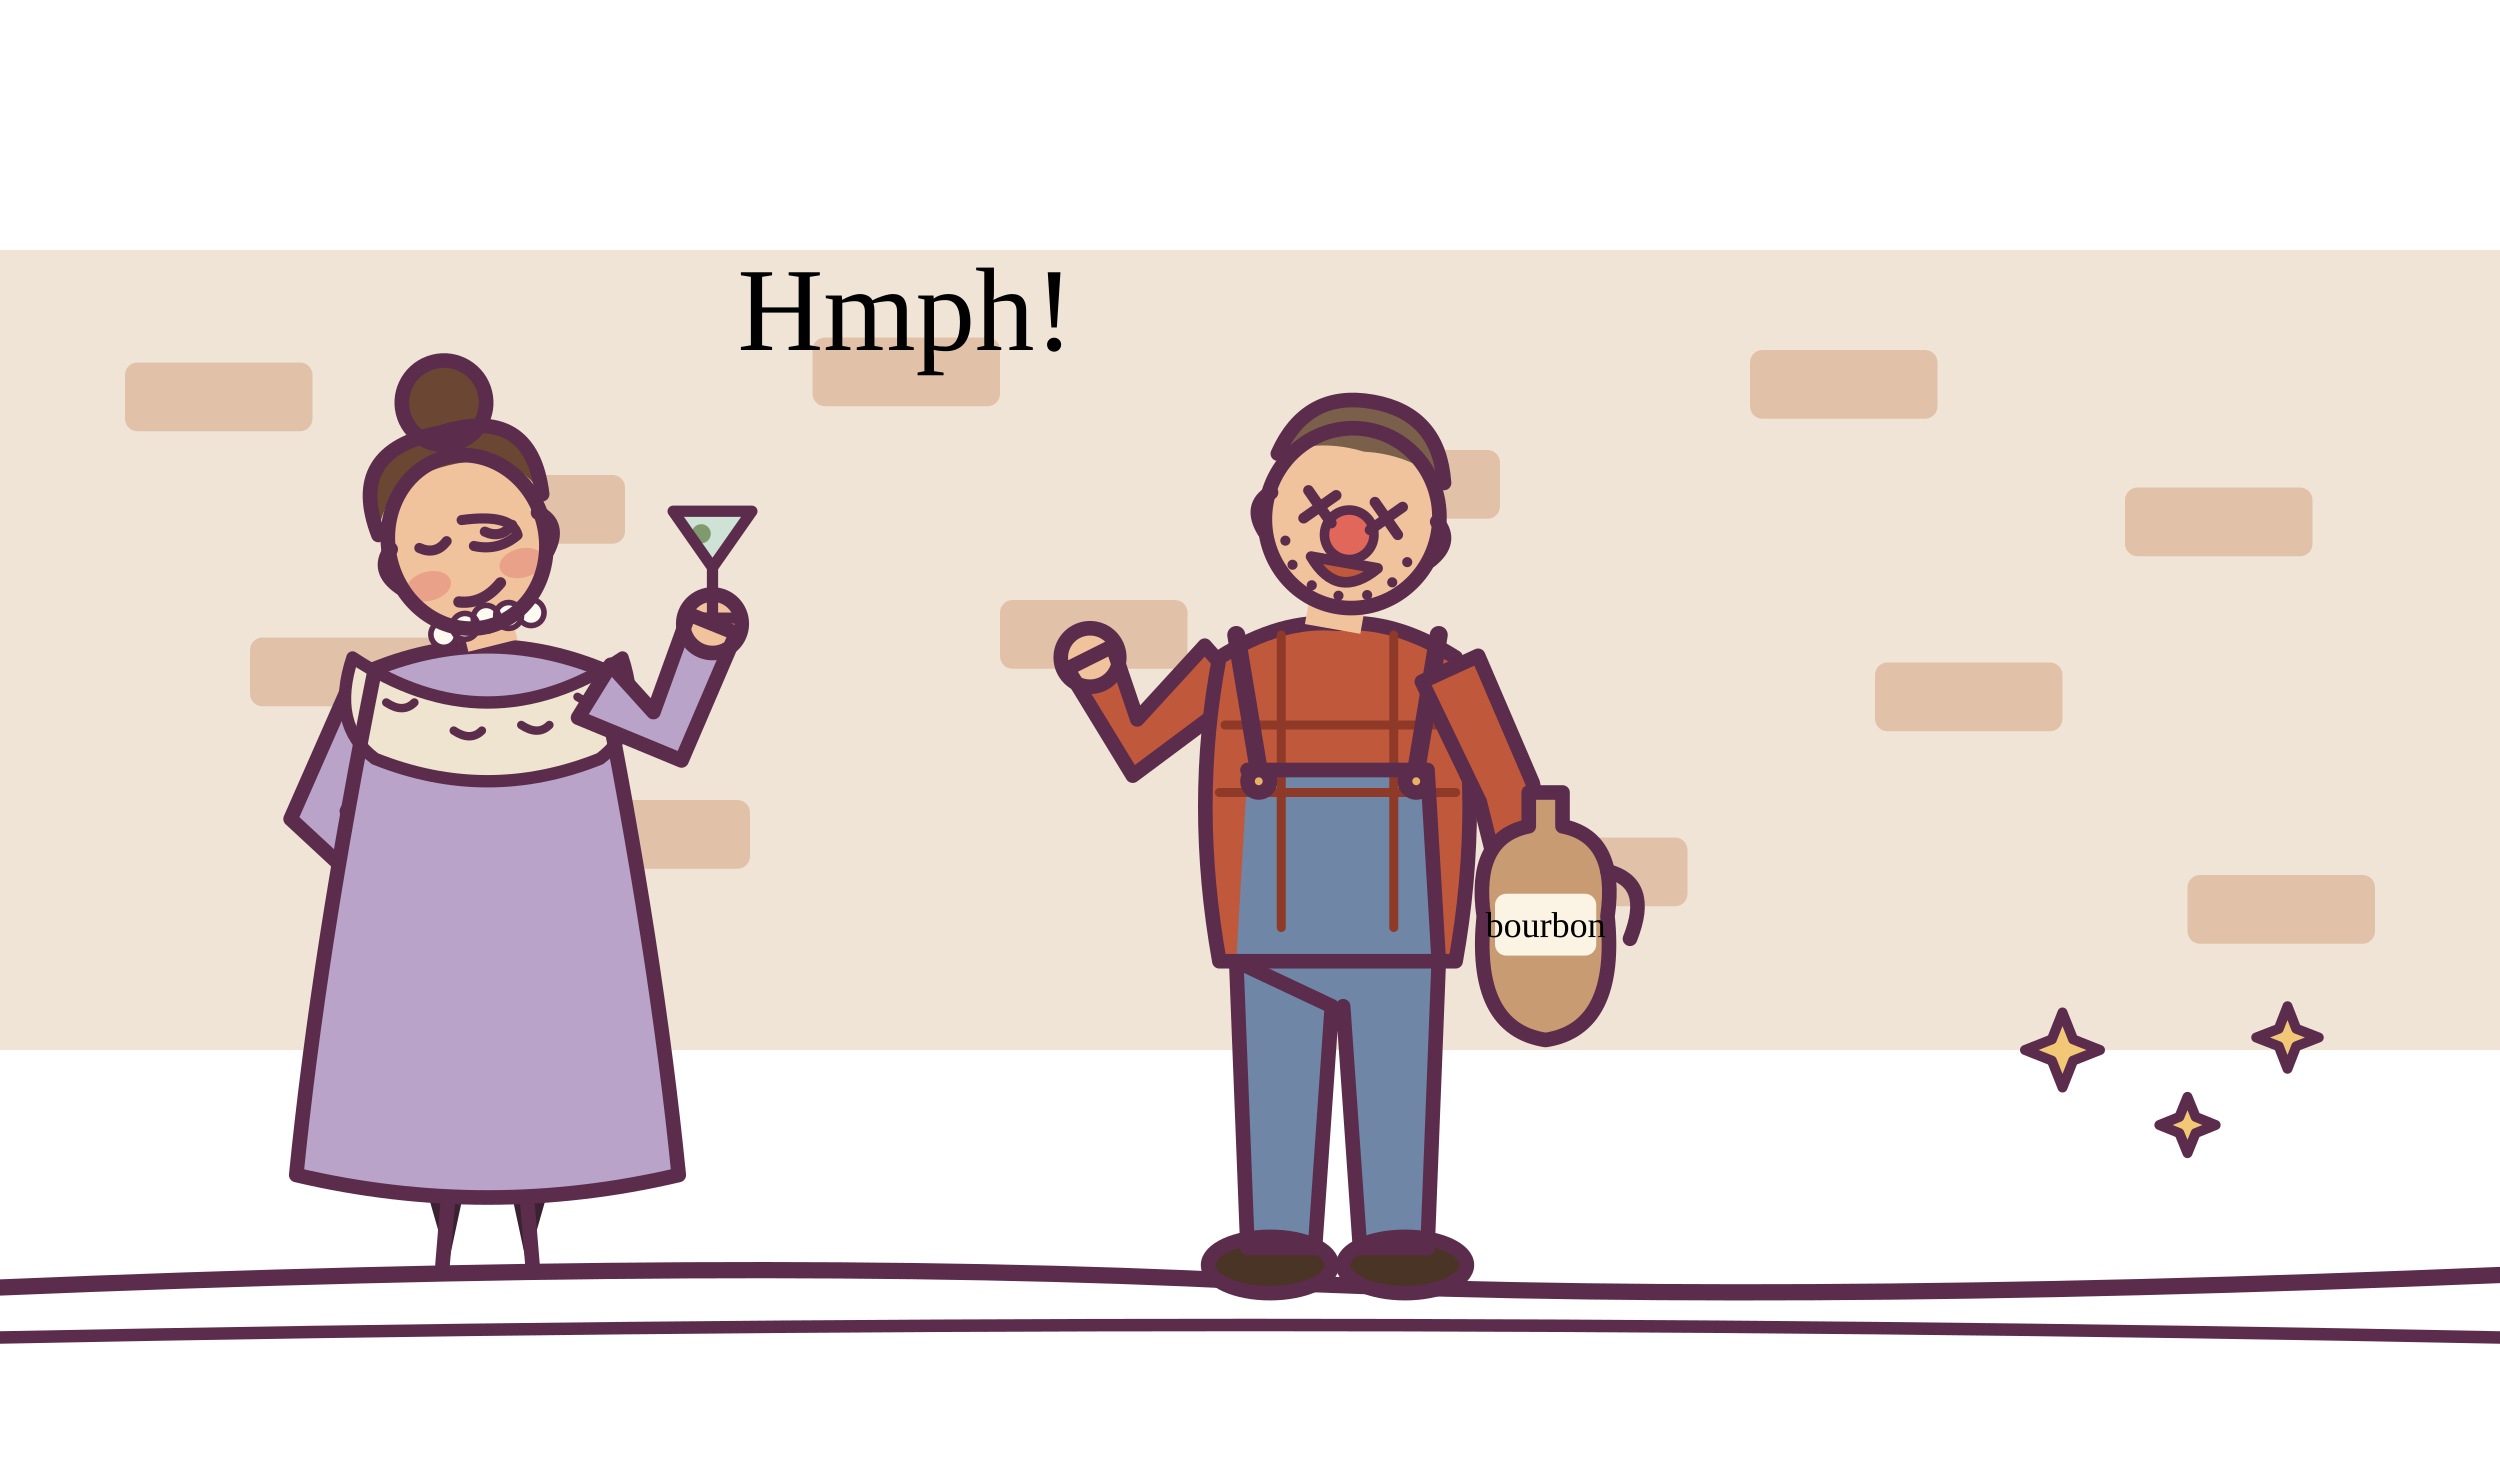
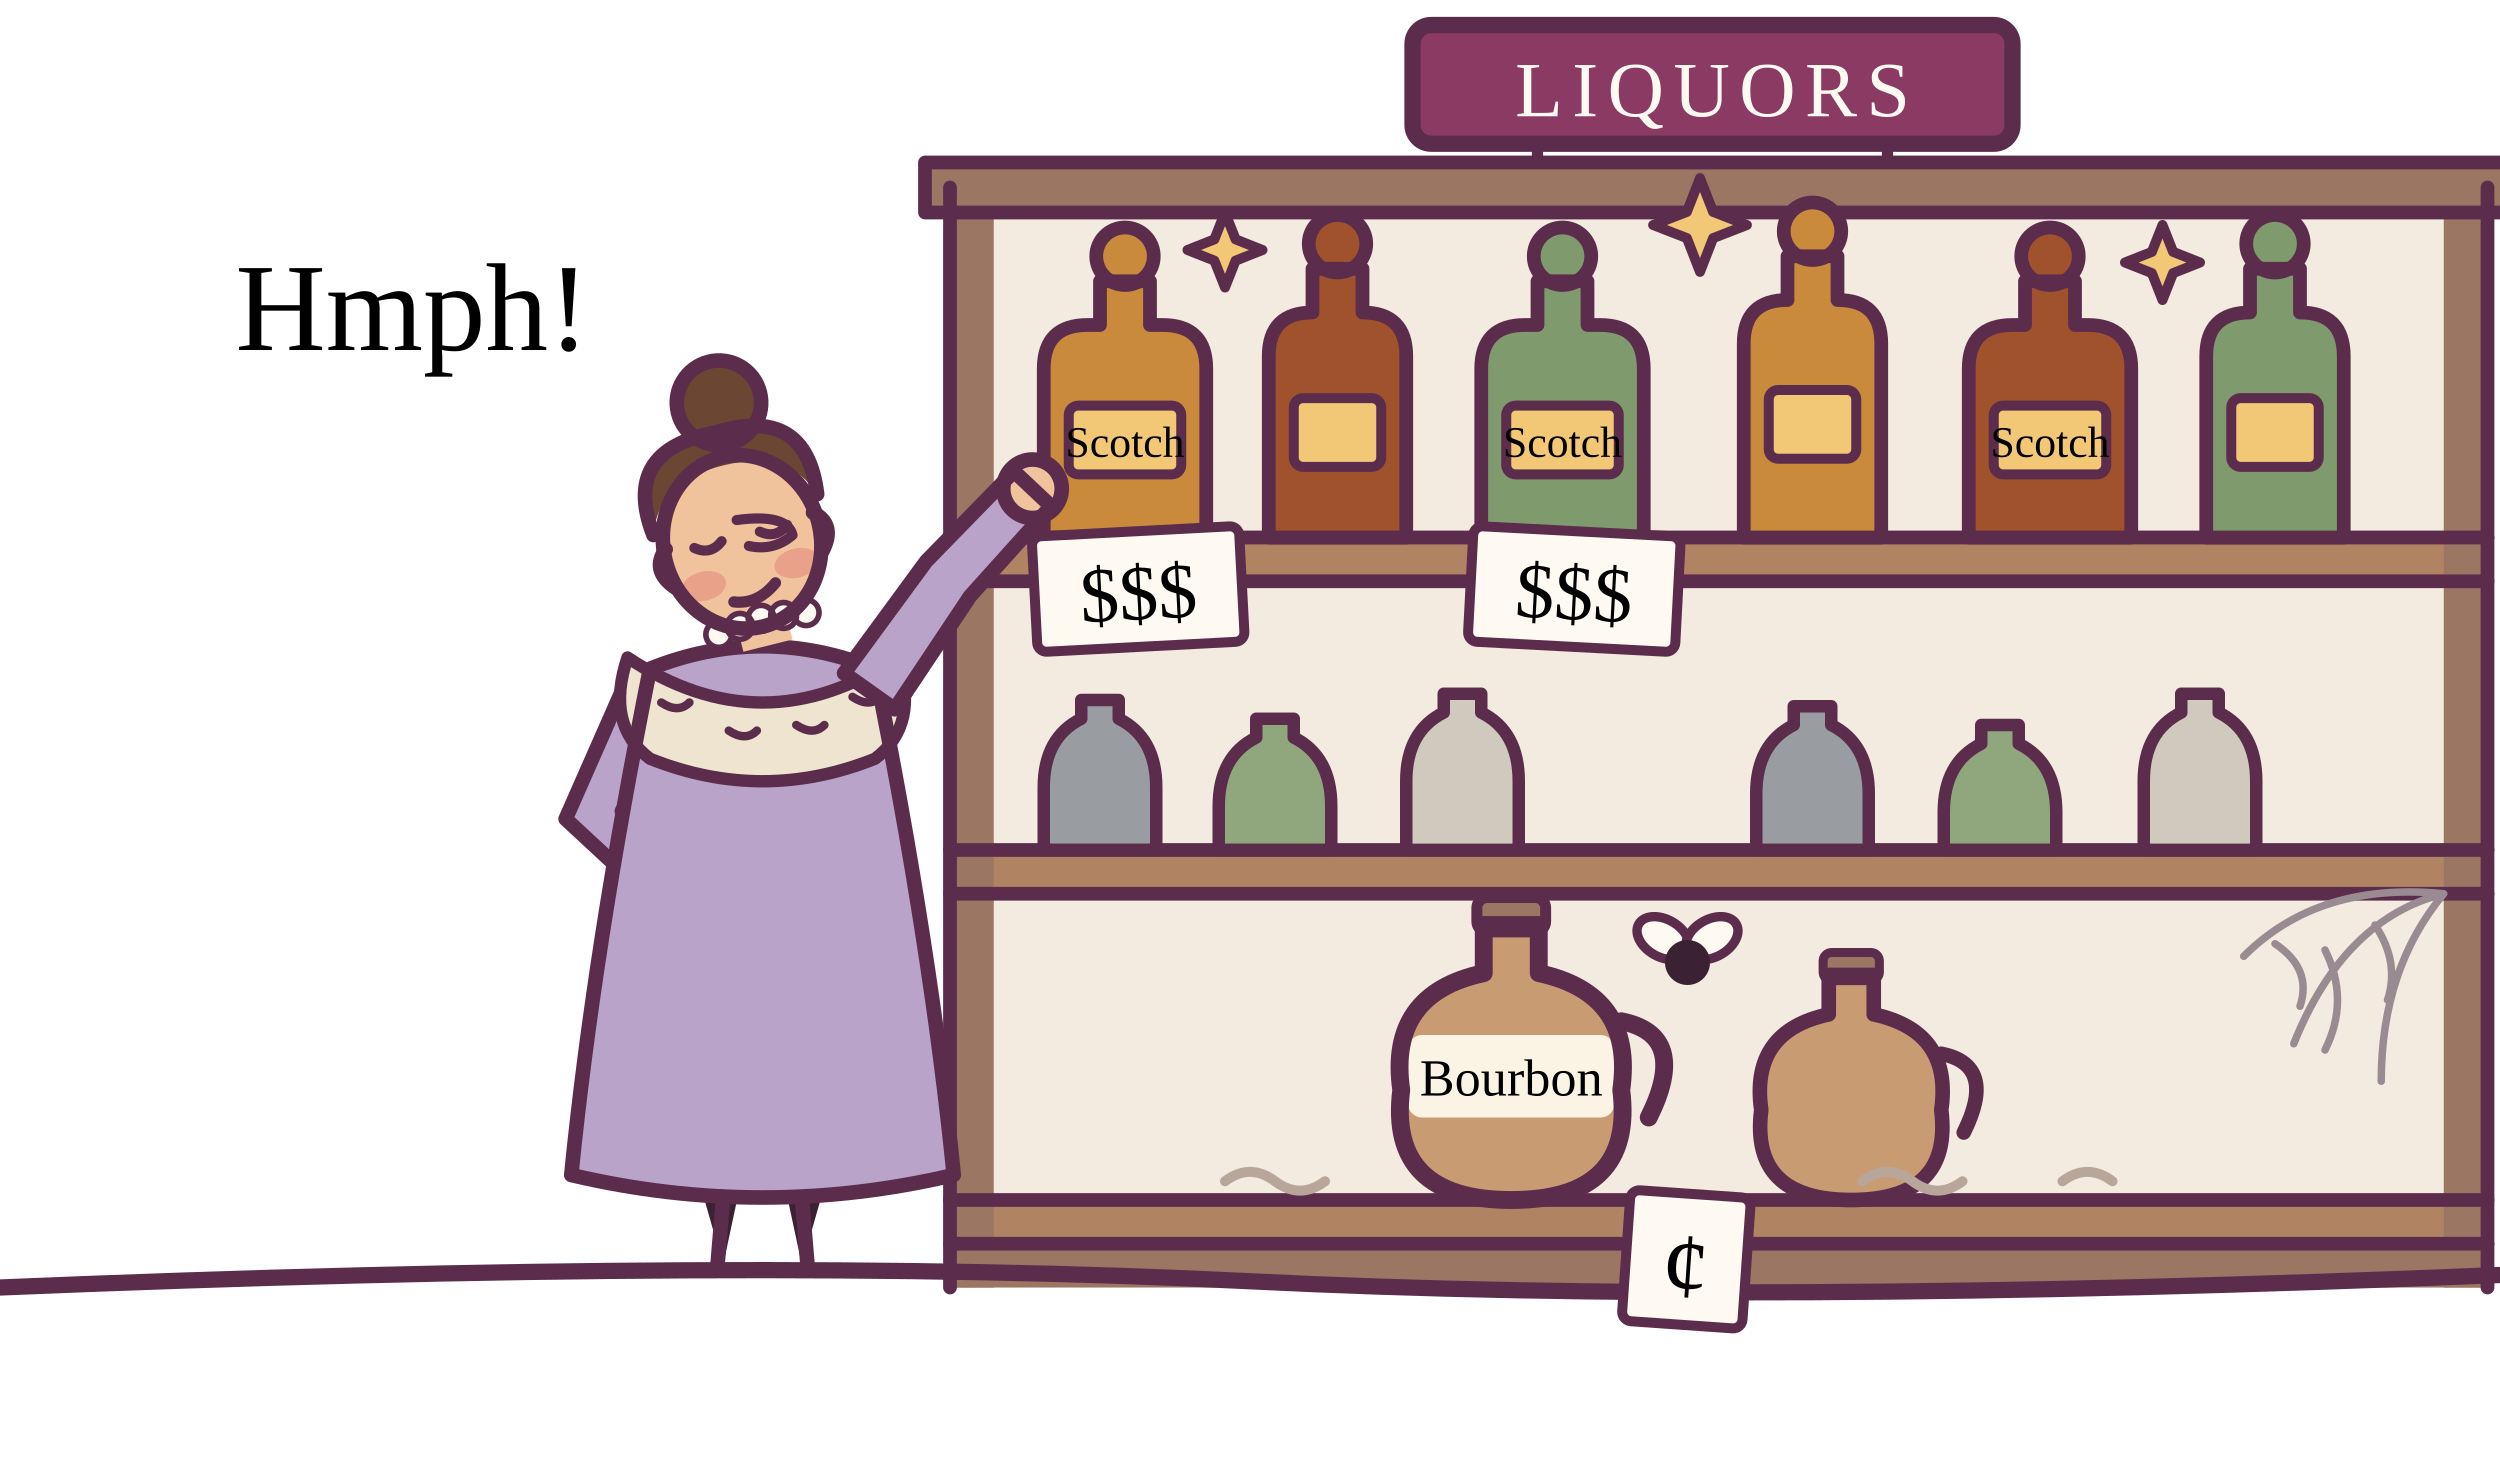
- <svg viewBox="0 0 400 236" role="img" aria-label="A hoity-toity lady with a martini watches a very drunk working man with a jug labeled bourbon stagger into the street and fall over">
-   <g filter="url(#wash)">
-     <rect x="0" y="40" width="400" height="128" fill="#ead8c6" opacity=".7" />
-     <rect x="20" y="58" width="30" height="11" rx="2" fill="#ddb99c" opacity=".8" />
-     <rect x="70" y="76" width="30" height="11" rx="2" fill="#ddb99c" opacity=".8" />
-     <rect x="130" y="54" width="30" height="11" rx="2" fill="#ddb99c" opacity=".8" />
-     <rect x="210" y="72" width="30" height="11" rx="2" fill="#ddb99c" opacity=".8" />
-     <rect x="280" y="56" width="30" height="11" rx="2" fill="#ddb99c" opacity=".8" />
-     <rect x="340" y="78" width="30" height="11" rx="2" fill="#ddb99c" opacity=".8" />
-     <rect x="40" y="102" width="30" height="11" rx="2" fill="#ddb99c" opacity=".8" />
-     <rect x="160" y="96" width="30" height="11" rx="2" fill="#ddb99c" opacity=".8" />
-     <rect x="300" y="106" width="30" height="11" rx="2" fill="#ddb99c" opacity=".8" />
-     <rect x="90" y="128" width="30" height="11" rx="2" fill="#ddb99c" opacity=".8" />
-     <rect x="240" y="134" width="30" height="11" rx="2" fill="#ddb99c" opacity=".8" />
-     <rect x="350" y="140" width="30" height="11" rx="2" fill="#ddb99c" opacity=".8" />
-   </g>
+ <svg viewBox="0 0 400 236" role="img" aria-label="At the liquor store, a hoity-toity lady reaches for the fancy imported Scotch on the top shelf. Down on the bottom shelf, under a cobweb, sit the dusty bourbon jugs, priced in cents, with a fly buzzing around them">
+   <g filter="url(#wash)">
+     <rect x="152" y="30" width="246" height="176" fill="#ead8c6" opacity=".55" />
+     <rect x="148" y="26" width="254" height="8" fill="#9b7663" />
+     <rect x="152" y="86" width="246" height="7" fill="#b08463" />
+     <rect x="152" y="136" width="246" height="7" fill="#b08463" />
+     <rect x="152" y="192" width="246" height="7" fill="#b08463" />
+     <rect x="152" y="199" width="246" height="7" fill="#9b7663" />
+     <rect x="152" y="30" width="7" height="176" fill="#9b7663" />
+     <rect x="391" y="30" width="7" height="176" fill="#9b7663" />
+   </g>
+   <g filter="url(#crayon)" fill="none" stroke="#5b2c4c" stroke-width="2.2" stroke-linecap="round" stroke-linejoin="round">
+     <rect x="148" y="26" width="254" height="8" />
+     <path d="M152 86 H398 M152 93 H398" />
+     <path d="M152 136 H398 M152 143 H398" />
+     <path d="M152 192 H398 M152 199 H398" />
+     <path d="M152 30 V206 M398 30 V206" />
+   </g>
+   <g filter="url(#wash)">
+     <rect x="226" y="4" width="96" height="19" rx="3" fill="#8b3a63" />
+   </g>
+   <g filter="url(#crayon)" fill="none" stroke="#5b2c4c" stroke-width="2.6" stroke-linecap="round" stroke-linejoin="round">
+     <rect x="226" y="4" width="96" height="19" rx="3" />
+     <path d="M246 23 V26 M302 23 V26" stroke-width="1.8" />
+   </g>
+   <text class="letter" x="274" y="18.6" font-size="12.5" text-anchor="middle" style="fill:#fffaf1;letter-spacing:.12em">LIQUORS</text>
  <g filter="url(#crayon)" fill="none" stroke="#5b2c4c" stroke-width="2.6" stroke-linecap="round" stroke-linejoin="round">
    <path d="M0 206 Q120.0 201 200.0 205 T400 204" />
  </g>
-   <g filter="url(#crayon)" fill="none" stroke="#5b2c4c" stroke-width="2" stroke-linecap="round" stroke-linejoin="round">
-     <path d="M0 214 Q200 210 400 214" />
-   </g>
-   <g transform="translate(78 206) scale(0.9 0.9)">
+   <g filter="url(#wash)">
+     <path d="M167 86 V59 Q167 52 174 52 H176 V45 H184 V52 H186 Q193 52 193 59 V86Z" fill="#c98a3c" />
+     <circle cx="180" cy="41" r="4.6" fill="#c98a3c" />
+     <rect x="171" y="64.9" width="18" height="11" rx="1.5" fill="#f2c776" />
+   </g>
+   <g filter="url(#crayon)" fill="none" stroke="#5b2c4c" stroke-width="2.2" stroke-linecap="round" stroke-linejoin="round">
+     <path d="M167 86 V59 Q167 52 174 52 H176 V45 H184 V52 H186 Q193 52 193 59 V86Z" />
+     <circle cx="180" cy="41" r="4.6" />
+     <rect x="171" y="64.9" width="18" height="11" rx="1.5" stroke-width="1.6" />
+   </g>
+   <text class="letter" x="180" y="73.1" font-size="7" text-anchor="middle">Scotch</text>
+   <g filter="url(#wash)">
+     <path d="M203 86 V57 Q203 50 210 50 H210 V43 H218 V50 H218 Q225 50 225 57 V86Z" fill="#a0522d" />
+     <circle cx="214" cy="39" r="4.6" fill="#a0522d" />
+     <rect x="207" y="63.7" width="14" height="11" rx="1.5" fill="#f2c776" />
+   </g>
+   <g filter="url(#crayon)" fill="none" stroke="#5b2c4c" stroke-width="2.2" stroke-linecap="round" stroke-linejoin="round">
+     <path d="M203 86 V57 Q203 50 210 50 H210 V43 H218 V50 H218 Q225 50 225 57 V86Z" />
+     <circle cx="214" cy="39" r="4.6" />
+     <rect x="207" y="63.7" width="14" height="11" rx="1.5" stroke-width="1.6" />
+   </g>
+   <g filter="url(#wash)">
+     <path d="M237 86 V59 Q237 52 244 52 H246 V45 H254 V52 H256 Q263 52 263 59 V86Z" fill="#7f9a6c" />
+     <circle cx="250" cy="41" r="4.6" fill="#7f9a6c" />
+     <rect x="241" y="64.9" width="18" height="11" rx="1.5" fill="#f2c776" />
+   </g>
+   <g filter="url(#crayon)" fill="none" stroke="#5b2c4c" stroke-width="2.2" stroke-linecap="round" stroke-linejoin="round">
+     <path d="M237 86 V59 Q237 52 244 52 H246 V45 H254 V52 H256 Q263 52 263 59 V86Z" />
+     <circle cx="250" cy="41" r="4.6" />
+     <rect x="241" y="64.9" width="18" height="11" rx="1.5" stroke-width="1.6" />
+   </g>
+   <text class="letter" x="250" y="73.1" font-size="7" text-anchor="middle">Scotch</text>
+   <g filter="url(#wash)">
+     <path d="M279 86 V55 Q279 48 286 48 H286 V41 H294 V48 H294 Q301 48 301 55 V86Z" fill="#c98a3c" />
+     <circle cx="290" cy="37" r="4.6" fill="#c98a3c" />
+     <rect x="283" y="62.4" width="14" height="11" rx="1.5" fill="#f2c776" />
+   </g>
+   <g filter="url(#crayon)" fill="none" stroke="#5b2c4c" stroke-width="2.2" stroke-linecap="round" stroke-linejoin="round">
+     <path d="M279 86 V55 Q279 48 286 48 H286 V41 H294 V48 H294 Q301 48 301 55 V86Z" />
+     <circle cx="290" cy="37" r="4.6" />
+     <rect x="283" y="62.4" width="14" height="11" rx="1.5" stroke-width="1.6" />
+   </g>
+   <g filter="url(#wash)">
+     <path d="M315 86 V59 Q315 52 322 52 H324 V45 H332 V52 H334 Q341 52 341 59 V86Z" fill="#a0522d" />
+     <circle cx="328" cy="41" r="4.6" fill="#a0522d" />
+     <rect x="319" y="64.9" width="18" height="11" rx="1.5" fill="#f2c776" />
+   </g>
+   <g filter="url(#crayon)" fill="none" stroke="#5b2c4c" stroke-width="2.2" stroke-linecap="round" stroke-linejoin="round">
+     <path d="M315 86 V59 Q315 52 322 52 H324 V45 H332 V52 H334 Q341 52 341 59 V86Z" />
+     <circle cx="328" cy="41" r="4.6" />
+     <rect x="319" y="64.9" width="18" height="11" rx="1.5" stroke-width="1.6" />
+   </g>
+   <text class="letter" x="328" y="73.1" font-size="7" text-anchor="middle">Scotch</text>
+   <g filter="url(#wash)">
+     <path d="M353 86 V57 Q353 50 360 50 H360 V43 H368 V50 H368 Q375 50 375 57 V86Z" fill="#7f9a6c" />
+     <circle cx="364" cy="39" r="4.6" fill="#7f9a6c" />
+     <rect x="357" y="63.7" width="14" height="11" rx="1.5" fill="#f2c776" />
+   </g>
+   <g filter="url(#crayon)" fill="none" stroke="#5b2c4c" stroke-width="2.2" stroke-linecap="round" stroke-linejoin="round">
+     <path d="M353 86 V57 Q353 50 360 50 H360 V43 H368 V50 H368 Q375 50 375 57 V86Z" />
+     <circle cx="364" cy="39" r="4.6" />
+     <rect x="357" y="63.7" width="14" height="11" rx="1.5" stroke-width="1.6" />
+   </g>
+   <g transform="rotate(-3 182 92)">
+     <g filter="url(#wash)">
+       <rect x="165.4" y="85" width="33.2" height="18.5" rx="1.5" fill="#fffaf1" />
+     </g>
+     <g filter="url(#crayon)" fill="none" stroke="#5b2c4c" stroke-width="2.6" stroke-linecap="round" stroke-linejoin="round">
+       <rect x="165.4" y="85" width="33.2" height="18.5" rx="1.5" stroke-width="1.6" />
+     </g>
+     <text class="letter" x="182" y="99.1" font-size="12.5" text-anchor="middle">$$$</text>
+   </g>
+   <g transform="rotate(3 252 92)">
+     <g filter="url(#wash)">
+       <rect x="235.4" y="85" width="33.2" height="18.5" rx="1.5" fill="#fffaf1" />
+     </g>
+     <g filter="url(#crayon)" fill="none" stroke="#5b2c4c" stroke-width="2.6" stroke-linecap="round" stroke-linejoin="round">
+       <rect x="235.4" y="85" width="33.2" height="18.5" rx="1.5" stroke-width="1.6" />
+     </g>
+     <text class="letter" x="252" y="99.1" font-size="12.5" text-anchor="middle">$$$</text>
+   </g>
+   <g class="twinkle" style="transform-origin:196px 40px">
+     <path d="M196 34 L197.7 38.3 L202 40 L197.7 41.7 L196 46 L194.3 41.7 L190 40 L194.3 38.3Z" fill="#f2c776" stroke="#5b2c4c" stroke-width="1.6" stroke-linejoin="round" />
+   </g>
+   <g class="twinkle d2" style="transform-origin:272px 36px">
+     <path d="M272 28.5 L274.1 33.9 L279.5 36 L274.1 38.1 L272 43.5 L269.9 38.1 L264.5 36 L269.9 33.9Z" fill="#f2c776" stroke="#5b2c4c" stroke-width="1.6" stroke-linejoin="round" />
+   </g>
+   <g class="twinkle d3" style="transform-origin:346px 42px">
+     <path d="M346 36 L347.7 40.3 L352 42 L347.7 43.7 L346 48 L344.3 43.7 L340 42 L344.3 40.3Z" fill="#f2c776" stroke="#5b2c4c" stroke-width="1.6" stroke-linejoin="round" />
+   </g>
+   <g filter="url(#wash)">
+     <path d="M167 136 L167 126 Q167 118 173 115 L173 112 L179 112 L179 115 Q185 118 185 126 L185 136Z" fill="#8a8f96" opacity=".85" />
+   </g>
+   <g filter="url(#crayon)" fill="none" stroke="#5b2c4c" stroke-width="2.6" stroke-linecap="round" stroke-linejoin="round">
+     <path d="M167 136 L167 126 Q167 118 173 115 L173 112 L179 112 L179 115 Q185 118 185 126 L185 136Z" stroke-width="2" />
+   </g>
+   <g filter="url(#wash)">
+     <path d="M195 136 L195 129 Q195 121 201 118 L201 115 L207 115 L207 118 Q213 121 213 129 L213 136Z" fill="#7f9a6c" opacity=".85" />
+   </g>
+   <g filter="url(#crayon)" fill="none" stroke="#5b2c4c" stroke-width="2.6" stroke-linecap="round" stroke-linejoin="round">
+     <path d="M195 136 L195 129 Q195 121 201 118 L201 115 L207 115 L207 118 Q213 121 213 129 L213 136Z" stroke-width="2" />
+   </g>
+   <g filter="url(#wash)">
+     <path d="M225 136 L225 125 Q225 117 231 114 L231 111 L237 111 L237 114 Q243 117 243 125 L243 136Z" fill="#c9c3b8" opacity=".85" />
+   </g>
+   <g filter="url(#crayon)" fill="none" stroke="#5b2c4c" stroke-width="2.6" stroke-linecap="round" stroke-linejoin="round">
+     <path d="M225 136 L225 125 Q225 117 231 114 L231 111 L237 111 L237 114 Q243 117 243 125 L243 136Z" stroke-width="2" />
+   </g>
+   <g filter="url(#wash)">
+     <path d="M281 136 L281 127 Q281 119 287 116 L287 113 L293 113 L293 116 Q299 119 299 127 L299 136Z" fill="#8a8f96" opacity=".85" />
+   </g>
+   <g filter="url(#crayon)" fill="none" stroke="#5b2c4c" stroke-width="2.6" stroke-linecap="round" stroke-linejoin="round">
+     <path d="M281 136 L281 127 Q281 119 287 116 L287 113 L293 113 L293 116 Q299 119 299 127 L299 136Z" stroke-width="2" />
+   </g>
+   <g filter="url(#wash)">
+     <path d="M311 136 L311 130 Q311 122 317 119 L317 116 L323 116 L323 119 Q329 122 329 130 L329 136Z" fill="#7f9a6c" opacity=".85" />
+   </g>
+   <g filter="url(#crayon)" fill="none" stroke="#5b2c4c" stroke-width="2.6" stroke-linecap="round" stroke-linejoin="round">
+     <path d="M311 136 L311 130 Q311 122 317 119 L317 116 L323 116 L323 119 Q329 122 329 130 L329 136Z" stroke-width="2" />
+   </g>
+   <g filter="url(#wash)">
+     <path d="M343 136 L343 125 Q343 117 349 114 L349 111 L355 111 L355 114 Q361 117 361 125 L361 136Z" fill="#c9c3b8" opacity=".85" />
+   </g>
+   <g filter="url(#crayon)" fill="none" stroke="#5b2c4c" stroke-width="2.6" stroke-linecap="round" stroke-linejoin="round">
+     <path d="M343 136 L343 125 Q343 117 349 114 L349 111 L355 111 L355 114 Q361 117 361 125 L361 136Z" stroke-width="2" />
+   </g>
+   <g transform="translate(244 192) scale(1.1)">
+     <g filter="url(#wash)">
+       <path d="M-18 -16 Q-20 -30 -6 -33 L-6 -40 L2 -40 L2 -33 Q16 -30 14 -16 Q16 0 -2 0 Q-20 0 -18 -16Z" fill="#c99b72" />
+       <rect x="-7" y="-44" width="10" height="5" rx="1.5" fill="#9b7663" />
+       <rect x="-17" y="-24" width="30" height="12" rx="2" fill="#fbf3e3" />
+     </g>
+     <g filter="url(#crayon)" fill="none" stroke="#5b2c4c" stroke-width="2.6" stroke-linecap="round" stroke-linejoin="round">
+       <path d="M-18 -16 Q-20 -30 -6 -33 L-6 -40 L2 -40 L2 -33 Q16 -30 14 -16 Q16 0 -2 0 Q-20 0 -18 -16Z" />
+       <path d="M14 -26 q10 2 4 14" />
+       <rect x="-7" y="-44" width="10" height="5" rx="1.5" stroke-width="1.6" />
+     </g>
+     <text class="letter" x="-2" y="-15.2" font-size="7.6" text-anchor="middle">Bourbon</text>
+   </g>
+   <g transform="translate(298 192) scale(0.9)">
+     <g filter="url(#wash)">
+       <path d="M-18 -16 Q-20 -30 -6 -33 L-6 -40 L2 -40 L2 -33 Q16 -30 14 -16 Q16 0 -2 0 Q-20 0 -18 -16Z" fill="#c99b72" />
+       <rect x="-7" y="-44" width="10" height="5" rx="1.5" fill="#9b7663" />
+     </g>
+     <g filter="url(#crayon)" fill="none" stroke="#5b2c4c" stroke-width="2.6" stroke-linecap="round" stroke-linejoin="round">
+       <path d="M-18 -16 Q-20 -30 -6 -33 L-6 -40 L2 -40 L2 -33 Q16 -30 14 -16 Q16 0 -2 0 Q-20 0 -18 -16Z" />
+       <path d="M14 -26 q10 2 4 14" />
+       <rect x="-7" y="-44" width="10" height="5" rx="1.5" stroke-width="1.6" />
+     </g>
+   </g>
+   <g transform="rotate(4 270 198)">
+     <g filter="url(#wash)">
+       <rect x="260.4" y="191" width="19.3" height="21" rx="1.5" fill="#fffaf1" />
+     </g>
+     <g filter="url(#crayon)" fill="none" stroke="#5b2c4c" stroke-width="2.6" stroke-linecap="round" stroke-linejoin="round">
+       <rect x="260.4" y="191" width="19.3" height="21" rx="1.5" stroke-width="1.6" />
+     </g>
+     <text class="letter" x="270" y="207.6" font-size="15" text-anchor="middle">¢</text>
+   </g>
+   <g filter="url(#crayon)" fill="none" stroke="#5b2c4c" stroke-width="2.6" stroke-linecap="round" stroke-linejoin="round">
+     <path d="M391 143 q-16 4 -24 24 M391 143 q-10 12 -10 30 M391 143 q-20 -2 -32 10 M380 148 q4 6 2 12 M372 152 q4 8 0 16 M364 151 q6 4 4 10" stroke="#9a8a92" stroke-width="1.2" />
+   </g>
+   <g filter="url(#crayon)" fill="none" stroke="#5b2c4c" stroke-width="2.6" stroke-linecap="round" stroke-linejoin="round">
+     <path d="M196 189 q4 -3 8 0 q4 3 8 0 M298 189 q4 -3 8 0 q4 3 8 0 M330 189 q4 -3 8 0" stroke="#b9a69a" stroke-width="1.6" />
+   </g>
+   <g transform="translate(270 154) scale(1.5)">
+     <g class="fly-x">
+       <g class="fly-y">
+         <ellipse cx="-2.6" cy="-2.6" rx="3" ry="2" fill="#fffaf1" stroke="#5b2c4c" stroke-width="1" transform="rotate(30 -2.6 -2.6)" />
+         <ellipse cx="2.6" cy="-2.6" rx="3" ry="2" fill="#fffaf1" stroke="#5b2c4c" stroke-width="1" transform="rotate(-30 2.6 -2.6)" />
+         <circle r="2.4" fill="#3b2233" />
+       </g>
+     </g>
+   </g>
+   <g transform="translate(122 206) scale(0.9 0.9)">
    <g>
      <g>
        <g filter="url(#wash)">
          <path d="M-23.9 -108.5 L-35 -83.3 L-17 -66.6 L-11 -73.4 L-25 -84.7 L-14.1 -103.5Z" fill="#b9a3c8" />
          <circle cx="-14" cy="-70" r="5.2" fill="#f0c39d" />
        </g>
        <g filter="url(#boil)" fill="none" stroke="#5b2c4c" stroke-width="2.6" stroke-linecap="round" stroke-linejoin="round">
          <path d="M-23.9 -108.5 L-35 -83.3 L-17 -66.6 L-11 -73.4 L-25 -84.7 L-14.1 -103.5Z" />
          <circle cx="-14" cy="-70" r="5.2" />
        </g>
      </g>
      <g>
        <g filter="url(#wash)">
          <path d="M-7 -4 l-4 -14 h7Z M7 -4 l4 -14 h-7Z" fill="#3b2233" />
          <path d="M-20 -110 Q-30 -60 -34 -20 Q0 -12 34 -20 Q30 -60 20 -110 Q0 -118 -20 -110Z" fill="#b9a3c8" />
          <path d="M-24 -112 Q0 -96 24 -112 Q28 -100 20 -94 Q0 -86 -20 -94 Q-28 -100 -24 -112Z" fill="#efe4cf" />
        </g>
        <g filter="url(#boil)" fill="none" stroke="#5b2c4c" stroke-width="2.6" stroke-linecap="round" stroke-linejoin="round">
          <path d="M-20 -110 Q-30 -60 -34 -20 Q0 -12 34 -20 Q30 -60 20 -110 Q0 -118 -20 -110Z" />
          <path d="M-7 -16 L-8 -4 M7 -16 L8 -4" stroke-width="2.6" />
          <path d="M-24 -112 Q0 -96 24 -112 Q28 -100 20 -94 Q0 -86 -20 -94 Q-28 -100 -24 -112Z" stroke-width="2.2" />
          <path d="M-18 -104 q3 2 5 0 M-6 -99 q3 2 5 0 M6 -100 q3 2 5 0 M16 -105 q3 2 5 0" stroke-width="1.5" />
        </g>
      </g>
-       <g class="posh-head" style="transform-origin:0px -118px" transform="rotate(-14 0 -118)">
-         <g filter="url(#wash)">
-           <rect x="-4.5" y="-122" width="9" height="8" fill="#f0c39d" />
-           <ellipse cx="0" cy="-133" rx="14" ry="15.5" fill="#f0c39d" />
-           <ellipse cx="-13" cy="-132" rx="3" ry="4.4" fill="#f0c39d" />
-           <ellipse cx="13" cy="-132" rx="3" ry="4.4" fill="#f0c39d" />
-           <ellipse cx="-8.5" cy="-127" rx="4" ry="2.6" fill="#e48b7c" opacity=".6" />
-           <ellipse cx="8.5" cy="-127" rx="4" ry="2.6" fill="#e48b7c" opacity=".6" />
-           <circle cx="-8" cy="-118.04" r="2.3" fill="#fffaf1" />
-           <circle cx="-4" cy="-118.52" r="2.3" fill="#fffaf1" />
-           <circle cx="0" cy="-119.0" r="2.3" fill="#fffaf1" />
-           <circle cx="4" cy="-118.52" r="2.3" fill="#fffaf1" />
-           <circle cx="8" cy="-118.04" r="2.3" fill="#fffaf1" />
-           <path d="M-15 -138 Q-17 -154 0 -153 Q17 -154 15 -138 Q12 -147 0 -147 Q-12 -147 -15 -138Z" fill="#6b4632" />
-           <circle cx="2" cy="-158" r="7.5" fill="#6b4632" />
-           <path d="M4 -136 q7 2 9 -3" fill="none" />
-         </g>
-         <g filter="url(#boil)" fill="none" stroke="#5b2c4c" stroke-width="2.6" stroke-linecap="round" stroke-linejoin="round">
-           <ellipse cx="0" cy="-133" rx="14" ry="15.5" />
-           <path d="M-13.5 -135 q-3.5 3 0 7" />
-           <path d="M13.5 -135 q3.5 3 0 7" />
-           <path d="M-8.5 -134 q2.5 2 5 0 M3.5 -134 q2.5 2 5 0" stroke-width="1.8" />
-           <path d="M-4 -123 q4 1.5 8 -1.5" stroke-width="2" />
-           <circle cx="-8" cy="-118.04" r="2.3" stroke-width="1" />
-           <circle cx="-4" cy="-118.52" r="2.3" stroke-width="1" />
-           <circle cx="0" cy="-119.0" r="2.3" stroke-width="1" />
-           <circle cx="4" cy="-118.52" r="2.3" stroke-width="1" />
-           <circle cx="8" cy="-118.04" r="2.3" stroke-width="1" />
-           <path d="M-15 -138 Q-17 -154 0 -153 Q17 -154 15 -138" />
-           <circle cx="2" cy="-158" r="7.5" />
-           <path d="M0 -137 q9 1 9 5 q-4 2 -8 0" stroke-width="1.8" />
-         </g>
-       </g>
-       <g>
-         <g filter="url(#wash)">
-           <path d="M16.1 -101.3 L34.5 -93.7 L44.2 -116.3 L35.8 -119.7 L29.5 -102.3 L21.9 -110.7Z" fill="#b9a3c8" />
-           <circle cx="40" cy="-118" r="5.2" fill="#f0c39d" />
-         </g>
-         <g filter="url(#boil)" fill="none" stroke="#5b2c4c" stroke-width="2.6" stroke-linecap="round" stroke-linejoin="round">
-           <path d="M16.1 -101.3 L34.5 -93.7 L44.2 -116.3 L35.8 -119.7 L29.5 -102.3 L21.9 -110.7Z" />
-           <circle cx="40" cy="-118" r="5.2" />
-         </g>
-       </g>
-       <g filter="url(#wash)">
-         <path d="M34 -137 L46 -137 L40 -129Z" fill="#cfe2d6" />
-         <circle cx="38" cy="-134" r="1.7" fill="#7f9a6c" />
-       </g>
-       <g filter="url(#crayon)" fill="none" stroke="#5b2c4c" stroke-width="2.6" stroke-linecap="round" stroke-linejoin="round">
-         <path d="M33 -138 L47 -138 L40 -128 Z M40 -128 L40 -119 M35 -119 L45 -119" stroke-width="2" />
-       </g>
-     </g>
-   </g>
-   <text class="letter pop" x="118" y="56" font-size="19" style="transform-origin:138px 50px">Hmph!</text>
-   <g transform="translate(214 206) scale(0.9 0.9)">
-     <g>
-       <g class="stagger">
-         <g>
+       <g transform="rotate(-14 0 -118)">
+         <g class="posh-head" style="transform-origin:0px -118px">
          <g filter="url(#wash)">
-             <path d="M-23.6 -114.1 L-35.6 -101 L-40 -114 L-48 -110 L-36.4 -91 L-16.4 -105.9Z" fill="#c0583c" />
-             <circle cx="-44" cy="-112" r="5.2" fill="#f0c39d" />
+             <rect x="-4.5" y="-122" width="9" height="8" fill="#f0c39d" />
+             <ellipse cx="0" cy="-133" rx="14" ry="15.5" fill="#f0c39d" />
+             <ellipse cx="-13" cy="-132" rx="3" ry="4.4" fill="#f0c39d" />
+             <ellipse cx="13" cy="-132" rx="3" ry="4.4" fill="#f0c39d" />
+             <ellipse cx="-8.5" cy="-127" rx="4" ry="2.6" fill="#e48b7c" opacity=".6" />
+             <ellipse cx="8.5" cy="-127" rx="4" ry="2.6" fill="#e48b7c" opacity=".6" />
+             <circle cx="-8" cy="-118.04" r="2.3" fill="#fffaf1" />
+             <circle cx="-4" cy="-118.52" r="2.3" fill="#fffaf1" />
+             <circle cx="0" cy="-119.0" r="2.3" fill="#fffaf1" />
+             <circle cx="4" cy="-118.52" r="2.3" fill="#fffaf1" />
+             <circle cx="8" cy="-118.04" r="2.3" fill="#fffaf1" />
+             <path d="M-15 -138 Q-17 -154 0 -153 Q17 -154 15 -138 Q12 -147 0 -147 Q-12 -147 -15 -138Z" fill="#6b4632" />
+             <circle cx="2" cy="-158" r="7.5" fill="#6b4632" />
+             <path d="M4 -136 q7 2 9 -3" fill="none" />
          </g>
          <g filter="url(#boil)" fill="none" stroke="#5b2c4c" stroke-width="2.6" stroke-linecap="round" stroke-linejoin="round">
-             <path d="M-23.6 -114.1 L-35.6 -101 L-40 -114 L-48 -110 L-36.4 -91 L-16.4 -105.9Z" />
-             <circle cx="-44" cy="-112" r="5.2" />
+             <ellipse cx="0" cy="-133" rx="14" ry="15.5" />
+             <path d="M-13.5 -135 q-3.5 3 0 7" />
+             <path d="M13.5 -135 q3.5 3 0 7" />
+             <path d="M-8.5 -134 q2.5 2 5 0 M3.5 -134 q2.5 2 5 0" stroke-width="1.8" />
+             <path d="M-4 -123 q4 1.5 8 -1.5" stroke-width="2" />
+             <circle cx="-8" cy="-118.04" r="2.3" stroke-width="1" />
+             <circle cx="-4" cy="-118.52" r="2.3" stroke-width="1" />
+             <circle cx="0" cy="-119.0" r="2.3" stroke-width="1" />
+             <circle cx="4" cy="-118.52" r="2.3" stroke-width="1" />
+             <circle cx="8" cy="-118.04" r="2.3" stroke-width="1" />
+             <path d="M-15 -138 Q-17 -154 0 -153 Q17 -154 15 -138" />
+             <circle cx="2" cy="-158" r="7.5" />
+             <path d="M0 -137 q9 1 9 5 q-4 2 -8 0" stroke-width="1.8" />
          </g>
        </g>
-         <g>
-           <g filter="url(#wash)">
-             <ellipse cx="-12" cy="-4" rx="11" ry="5" fill="#4a3426" />
-             <ellipse cx="12" cy="-4" rx="11" ry="5" fill="#4a3426" />
-             <path d="M-21 -112 Q-26 -86 -21 -58 L21 -58 Q26 -86 21 -112 Q10 -119 0 -118 Q-10 -119 -21 -112Z" fill="#c0583c" />
-             <path d="M-16 -92 L16 -92 L18 -58 L16 -7 L4 -7 L1 -50 L-1 -50 L-4 -7 L-16 -7 L-18 -58Z" fill="#6f86a6" />
-           </g>
-           <g filter="url(#boil)" fill="none" stroke="#5b2c4c" stroke-width="2.6" stroke-linecap="round" stroke-linejoin="round">
-             <ellipse cx="-12" cy="-4" rx="11" ry="5" />
-             <ellipse cx="12" cy="-4" rx="11" ry="5" />
-             <path d="M-21 -112 Q-26 -86 -21 -58 L21 -58 Q26 -86 21 -112 Q10 -119 0 -118 Q-10 -119 -21 -112Z" />
-             <path d="M-20 -100 h40 M-21 -88 h42 M-10 -116 v52 M10 -116 v52" stroke="#8f3a28" stroke-width="1.6" />
-             <path d="M-16 -92 L16 -92 L18 -58 L16 -7 L4 -7 L1 -50 M-1 -50 L-4 -7 L-16 -7 L-18 -58Z" />
-             <path d="M-14 -92 L-18 -116 M14 -92 L18 -116" stroke-width="3.2" />
-             <circle cx="-14" cy="-90" r="2" fill="#e6b264" />
-             <circle cx="14" cy="-90" r="2" fill="#e6b264" />
-           </g>
-         </g>
-         <g style="transform-origin:0px -122px" transform="rotate(10 0 -122)">
-           <g filter="url(#wash)">
-             <rect x="-5" y="-125" width="10" height="8" fill="#f0c39d" />
-             <ellipse cx="0" cy="-137" rx="15.5" ry="16" fill="#f0c39d" />
-             <ellipse cx="-14.5" cy="-136" rx="3" ry="4.4" fill="#f0c39d" />
-             <ellipse cx="14.5" cy="-136" rx="3" ry="4.4" fill="#f0c39d" />
-             <path d="M-6 -129 q6 7 12 0Z" fill="#c0583c" />
-             <circle cx="0" cy="-134" r="4.4" fill="#e0675a" />
-             <path d="M-15 -146 Q-12 -158 0 -158 Q12 -158 15 -146 Q8 -150 0 -149 Q-8 -150 -15 -146Z" fill="#7a5f4a" />
-           </g>
-           <g filter="url(#boil)" fill="none" stroke="#5b2c4c" stroke-width="2.6" stroke-linecap="round" stroke-linejoin="round">
-             <ellipse cx="0" cy="-137" rx="15.5" ry="16" />
-             <path d="M-15.0 -139 q-3.5 3 0 7" />
-             <path d="M15.0 -139 q3.5 3 0 7" />
-             <path d="M-8.5 -140.5 l5 5 M-3.5 -140.5 l-5 5 M3.5 -140.5 l5 5 M8.5 -140.5 l-5 5" stroke-width="1.9" />
-             <path d="M-6 -129 q6 7 12 0Z" stroke-width="1.9" />
-             <circle cx="0" cy="-134" r="4.4" stroke-width="1.7" />
-             <circle cx="-9" cy="-127" r=".9" fill="#5b2c4c" stroke="none" />
-             <circle cx="-5" cy="-124" r=".9" fill="#5b2c4c" stroke="none" />
-             <circle cx="5" cy="-124" r=".9" fill="#5b2c4c" stroke="none" />
-             <circle cx="9" cy="-127" r=".9" fill="#5b2c4c" stroke="none" />
-             <circle cx="-11" cy="-131" r=".9" fill="#5b2c4c" stroke="none" />
-             <circle cx="11" cy="-131" r=".9" fill="#5b2c4c" stroke="none" />
-             <circle cx="0" cy="-123" r=".9" fill="#5b2c4c" stroke="none" />
-             <path d="M-15 -146 Q-12 -158 0 -158 Q12 -158 15 -146" />
-           </g>
-         </g>
-         <g>
-           <g filter="url(#wash)">
-             <path d="M15 -107.7 L25.3 -86.3 L29.6 -69 L38.4 -71 L34.7 -89.7 L25 -112.3Z" fill="#c0583c" />
-             <circle cx="34" cy="-70" r="5.2" fill="#f0c39d" />
-           </g>
-           <g filter="url(#boil)" fill="none" stroke="#5b2c4c" stroke-width="2.6" stroke-linecap="round" stroke-linejoin="round">
-             <path d="M15 -107.7 L25.3 -86.3 L29.6 -69 L38.4 -71 L34.7 -89.7 L25 -112.3Z" />
-             <circle cx="34" cy="-70" r="5.2" />
-           </g>
-         </g>
+       </g>
+       <g class="reach-up" style="transform-origin:19px -106px">
        <g filter="url(#wash)">
-           <path d="M26 -66 Q24 -80 34 -82 L34 -88 L40 -88 L40 -82 Q50 -80 48 -66 Q50 -46 37 -44 Q24 -46 26 -66Z" fill="#c99b72" />
-           <rect x="28" y="-70" width="18" height="11" rx="2" fill="#fbf3e3" />
-         </g>
-         <g filter="url(#crayon)" fill="none" stroke="#5b2c4c" stroke-width="2.6" stroke-linecap="round" stroke-linejoin="round">
-           <path d="M26 -66 Q24 -80 34 -82 L34 -88 L40 -88 L40 -82 Q50 -80 48 -66 Q50 -46 37 -44 Q24 -46 26 -66Z" />
-           <path d="M48 -74 q8 2 4 12" />
-         </g>
-         <text class="letter" x="37" y="-62.3" font-size="6.4" text-anchor="middle">bourbon</text>
-       </g>
-     </g>
-   </g>
-   <g class="dizzy">
-     <g style="transform-origin:330px 168px">
-       <path d="M330 162 L331.7 166.3 L336 168 L331.7 169.7 L330 174 L328.3 169.7 L324 168 L328.3 166.3Z" fill="#f2c776" stroke="#5b2c4c" stroke-width="1.6" stroke-linejoin="round" />
-     </g>
-     <g style="transform-origin:350px 180px">
-       <path d="M350 175.5 L351.3 178.7 L354.5 180 L351.3 181.3 L350 184.5 L348.7 181.3 L345.5 180 L348.7 178.7Z" fill="#f2c776" stroke="#5b2c4c" stroke-width="1.6" stroke-linejoin="round" />
-     </g>
-     <g style="transform-origin:366px 166px">
-       <path d="M366 161 L367.4 164.6 L371 166 L367.4 167.4 L366 171 L364.6 167.4 L361 166 L364.6 164.6Z" fill="#f2c776" stroke="#5b2c4c" stroke-width="1.6" stroke-linejoin="round" />
-     </g>
-   </g>
+           <path d="M23.5 -102.8 L36.9 -122.9 L51.3 -138.9 L44.7 -145.1 L29.1 -129.1 L14.5 -109.2Z" fill="#b9a3c8" />
+           <circle cx="48" cy="-142" r="5.2" fill="#f0c39d" />
+         </g>
+         <g filter="url(#boil)" fill="none" stroke="#5b2c4c" stroke-width="2.6" stroke-linecap="round" stroke-linejoin="round">
+           <path d="M23.5 -102.8 L36.9 -122.9 L51.3 -138.9 L44.7 -145.1 L29.1 -129.1 L14.5 -109.2Z" />
+           <circle cx="48" cy="-142" r="5.2" />
+         </g>
+       </g>
+     </g>
+   </g>
+   <text class="letter pop" x="66" y="56" font-size="20" text-anchor="middle" style="transform-origin:66px 50px">Hmph!</text>
</svg>
